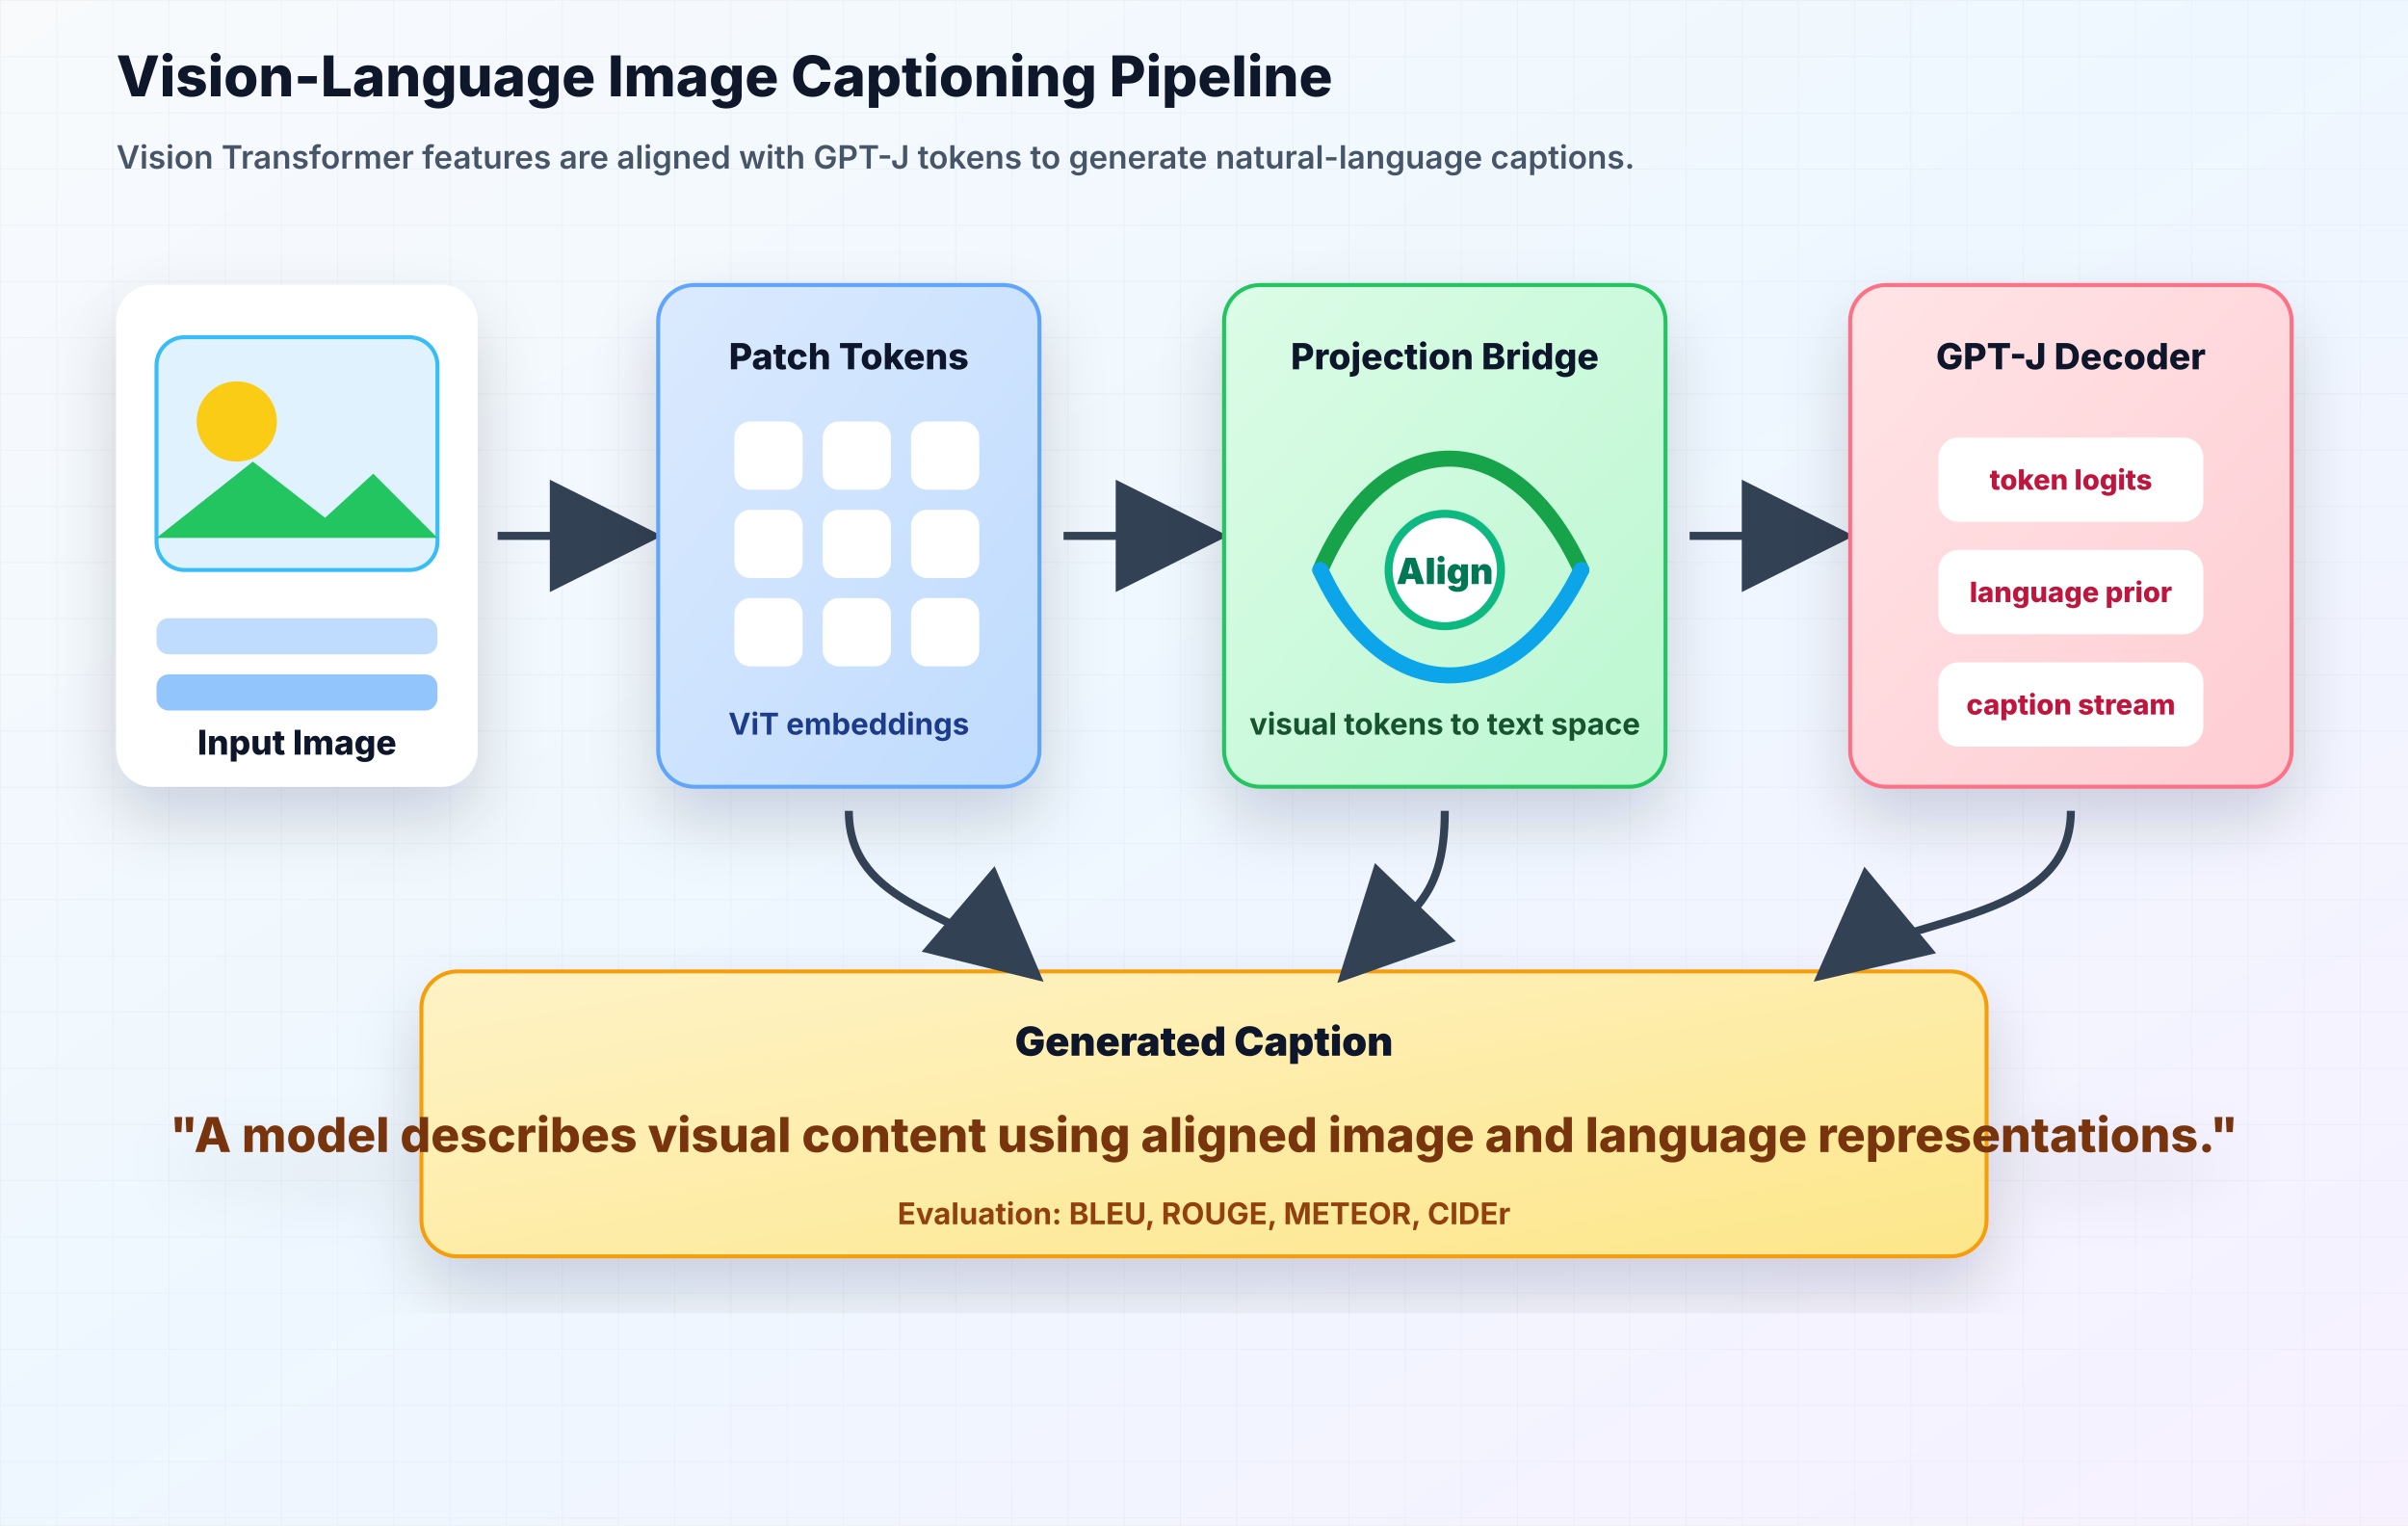
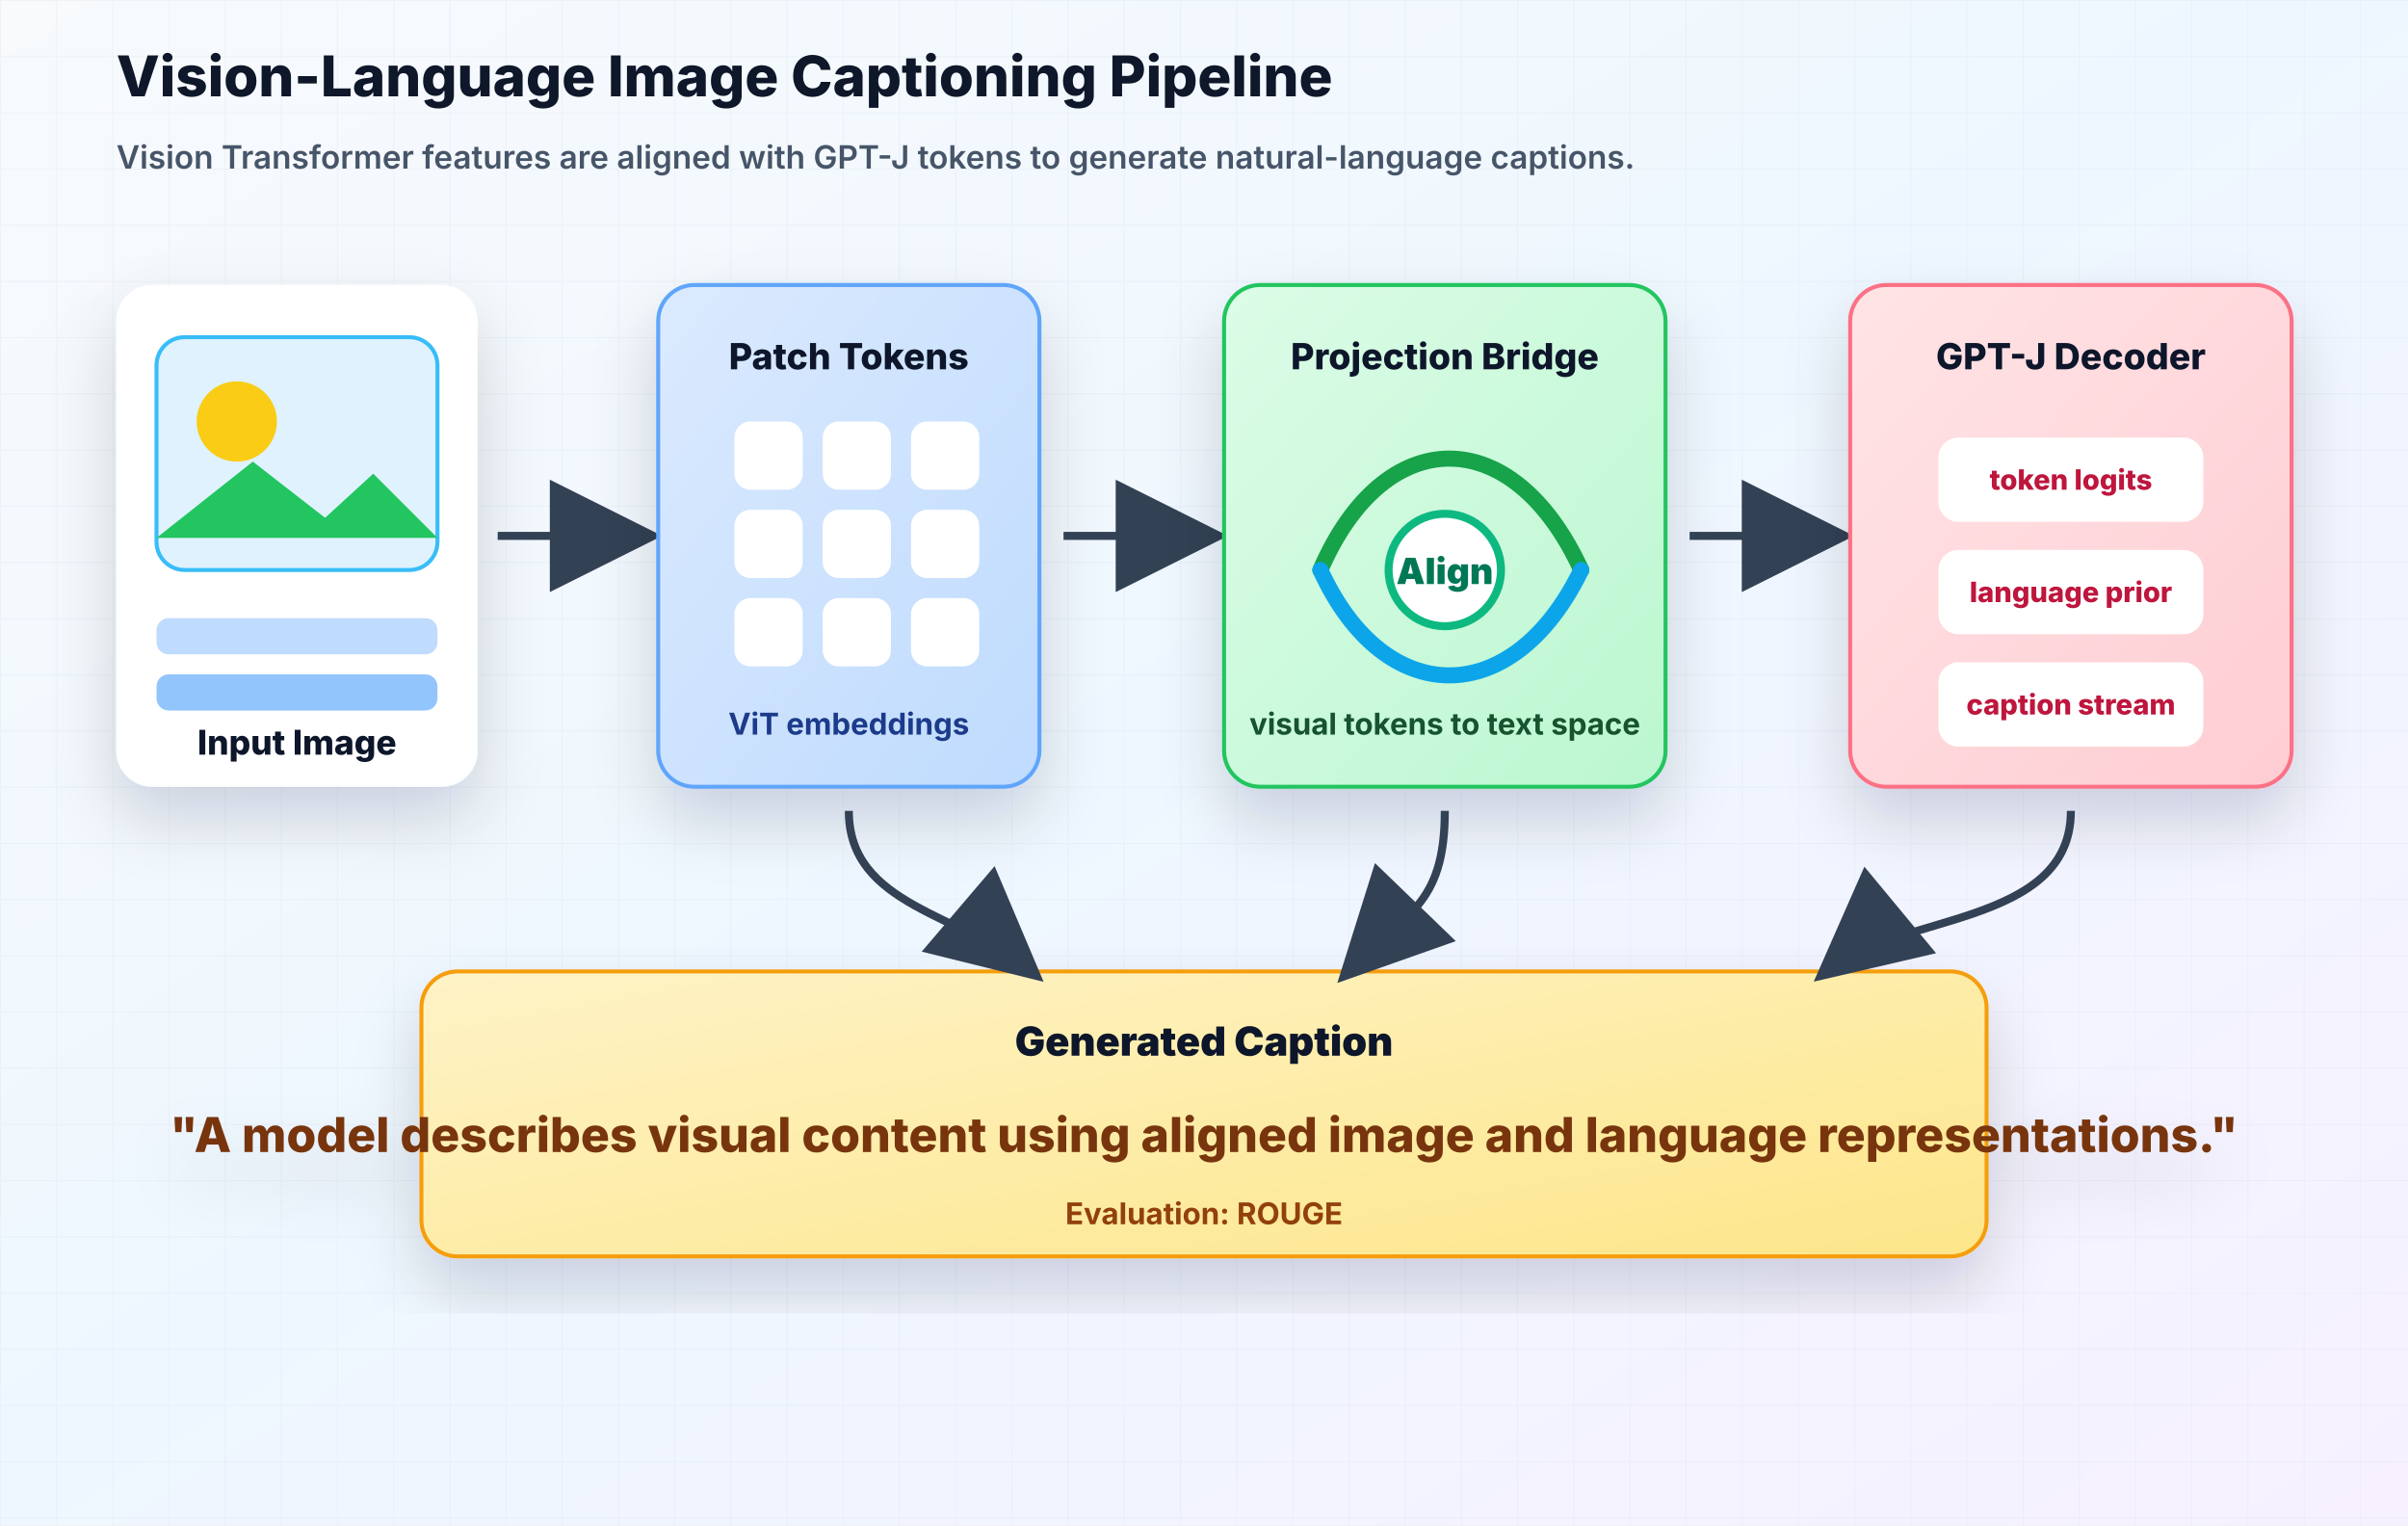
<svg xmlns="http://www.w3.org/2000/svg" viewBox="0 0 1200 760" role="img" aria-labelledby="title desc">
  <defs>
    <linearGradient id="bg" x1="0" y1="0" x2="1" y2="1">
      <stop offset="0" stop-color="#f8fafc" />
      <stop offset="0.48" stop-color="#eef7ff" />
      <stop offset="1" stop-color="#f7f1ff" />
    </linearGradient>
    <linearGradient id="panelBlue" x1="0" y1="0" x2="1" y2="1">
      <stop offset="0" stop-color="#dbeafe" />
      <stop offset="1" stop-color="#bfdbfe" />
    </linearGradient>
    <linearGradient id="panelGreen" x1="0" y1="0" x2="1" y2="1">
      <stop offset="0" stop-color="#dcfce7" />
      <stop offset="1" stop-color="#bbf7d0" />
    </linearGradient>
    <linearGradient id="panelRose" x1="0" y1="0" x2="1" y2="1">
      <stop offset="0" stop-color="#ffe4e6" />
      <stop offset="1" stop-color="#fecdd3" />
    </linearGradient>
    <linearGradient id="panelAmber" x1="0" y1="0" x2="1" y2="1">
      <stop offset="0" stop-color="#fef3c7" />
      <stop offset="1" stop-color="#fde68a" />
    </linearGradient>
    <filter id="shadow" x="-20%" y="-20%" width="140%" height="140%">
      <feDropShadow dx="0" dy="16" stdDeviation="16" flood-color="#0f172a" flood-opacity="0.16" />
    </filter>
    <marker id="arrow" markerWidth="14" markerHeight="14" refX="12" refY="7" orient="auto" markerUnits="strokeWidth">
      <path d="M 0 0 L 14 7 L 0 14 z" fill="#334155" />
    </marker>
    <pattern id="grid" width="28" height="28" patternUnits="userSpaceOnUse">
      <path d="M 28 0 L 0 0 0 28" fill="none" stroke="#cbd5e1" stroke-width="1" opacity="0.35" />
    </pattern>
  </defs>
  <rect width="1200" height="760" rx="0" fill="url(#bg)" />
  <rect width="1200" height="760" fill="url(#grid)" opacity="0.55" />
  <g transform="translate(58 48)">
    <text x="0" y="0" font-family="Inter, Arial, sans-serif" font-size="28" font-weight="800" fill="#0f172a">
      Vision-Language Image Captioning Pipeline
    </text>
    <text x="0" y="36" font-family="Inter, Arial, sans-serif" font-size="16" font-weight="600" fill="#475569">
      Vision Transformer features are aligned with GPT-J tokens to generate natural-language captions.
    </text>
  </g>
  <g filter="url(#shadow)" font-family="Inter, Arial, sans-serif">
    <rect x="58" y="142" width="180" height="250" rx="18" fill="#ffffff" />
    <rect x="78" y="168" width="140" height="116" rx="14" fill="#e0f2fe" stroke="#38bdf8" stroke-width="2" />
    <circle cx="118" cy="210" r="20" fill="#facc15" />
    <path d="M 78 268 L 126 230 L 162 258 L 186 236 L 218 268 Z" fill="#22c55e" />
    <rect x="78" y="308" width="140" height="18" rx="6" fill="#bfdbfe" />
    <rect x="78" y="336" width="140" height="18" rx="6" fill="#93c5fd" />
    <text x="148" y="376" text-anchor="middle" font-size="17" font-weight="800" fill="#0f172a">Input Image</text>
  </g>
  <line x1="248" y1="267" x2="322" y2="267" stroke="#334155" stroke-width="4" marker-end="url(#arrow)" />
  <g filter="url(#shadow)" font-family="Inter, Arial, sans-serif">
    <rect x="328" y="142" width="190" height="250" rx="18" fill="url(#panelBlue)" stroke="#60a5fa" stroke-width="2" />
    <text x="423" y="184" text-anchor="middle" font-size="18" font-weight="800" fill="#0f172a">Patch Tokens</text>
    <g transform="translate(366 210)">
      <rect x="0" y="0" width="34" height="34" rx="8" fill="#ffffff" />
      <rect x="44" y="0" width="34" height="34" rx="8" fill="#ffffff" />
      <rect x="88" y="0" width="34" height="34" rx="8" fill="#ffffff" />
      <rect x="0" y="44" width="34" height="34" rx="8" fill="#ffffff" />
      <rect x="44" y="44" width="34" height="34" rx="8" fill="#ffffff" />
      <rect x="88" y="44" width="34" height="34" rx="8" fill="#ffffff" />
      <rect x="0" y="88" width="34" height="34" rx="8" fill="#ffffff" />
      <rect x="44" y="88" width="34" height="34" rx="8" fill="#ffffff" />
      <rect x="88" y="88" width="34" height="34" rx="8" fill="#ffffff" />
    </g>
    <text x="423" y="366" text-anchor="middle" font-size="15" font-weight="700" fill="#1e3a8a">ViT embeddings</text>
  </g>
  <line x1="530" y1="267" x2="604" y2="267" stroke="#334155" stroke-width="4" marker-end="url(#arrow)" />
  <g filter="url(#shadow)" font-family="Inter, Arial, sans-serif">
    <rect x="610" y="142" width="220" height="250" rx="18" fill="url(#panelGreen)" stroke="#22c55e" stroke-width="2" />
    <text x="720" y="184" text-anchor="middle" font-size="18" font-weight="800" fill="#0f172a">Projection Bridge</text>
    <path d="M 658 284 C 690 210, 754 210, 788 284" fill="none" stroke="#16a34a" stroke-width="8" stroke-linecap="round" />
    <path d="M 658 284 C 690 354, 754 354, 788 284" fill="none" stroke="#0ea5e9" stroke-width="8" stroke-linecap="round" />
    <circle cx="720" cy="284" r="28" fill="#ffffff" stroke="#10b981" stroke-width="4" />
    <text x="720" y="291" text-anchor="middle" font-size="18" font-weight="900" fill="#047857">Align</text>
    <text x="720" y="366" text-anchor="middle" font-size="15" font-weight="700" fill="#14532d">visual tokens to text space</text>
  </g>
  <line x1="842" y1="267" x2="916" y2="267" stroke="#334155" stroke-width="4" marker-end="url(#arrow)" />
  <g filter="url(#shadow)" font-family="Inter, Arial, sans-serif">
    <rect x="922" y="142" width="220" height="250" rx="18" fill="url(#panelRose)" stroke="#fb7185" stroke-width="2" />
    <text x="1032" y="184" text-anchor="middle" font-size="18" font-weight="800" fill="#0f172a">GPT-J Decoder</text>
    <rect x="966" y="218" width="132" height="42" rx="10" fill="#ffffff" />
    <rect x="966" y="274" width="132" height="42" rx="10" fill="#ffffff" />
    <rect x="966" y="330" width="132" height="42" rx="10" fill="#ffffff" />
    <text x="1032" y="244" text-anchor="middle" font-size="14" font-weight="800" fill="#be123c">token logits</text>
    <text x="1032" y="300" text-anchor="middle" font-size="14" font-weight="800" fill="#be123c">language prior</text>
    <text x="1032" y="356" text-anchor="middle" font-size="14" font-weight="800" fill="#be123c">caption stream</text>
  </g>
  <g filter="url(#shadow)" font-family="Inter, Arial, sans-serif">
    <rect x="210" y="484" width="780" height="142" rx="18" fill="url(#panelAmber)" stroke="#f59e0b" stroke-width="2" />
    <text x="600" y="526" text-anchor="middle" font-size="20" font-weight="900" fill="#0f172a">Generated Caption</text>
    <text x="600" y="574" text-anchor="middle" font-size="24" font-weight="800" fill="#78350f">
      "A model describes visual content using aligned image and language representations."
    </text>
    <text x="600" y="610" text-anchor="middle" font-size="15" font-weight="700" fill="#92400e">
-       Evaluation: BLEU, ROUGE, METEOR, CIDEr
+       Evaluation: ROUGE
    </text>
  </g>
  <path d="M 1032 404 C 1032 462, 945 455, 910 484" fill="none" stroke="#334155" stroke-width="4" marker-end="url(#arrow)" />
  <path d="M 720 404 C 720 452, 700 455, 672 484" fill="none" stroke="#334155" stroke-width="4" marker-end="url(#arrow)" />
  <path d="M 423 404 C 423 452, 480 455, 514 484" fill="none" stroke="#334155" stroke-width="4" marker-end="url(#arrow)" />
</svg>
